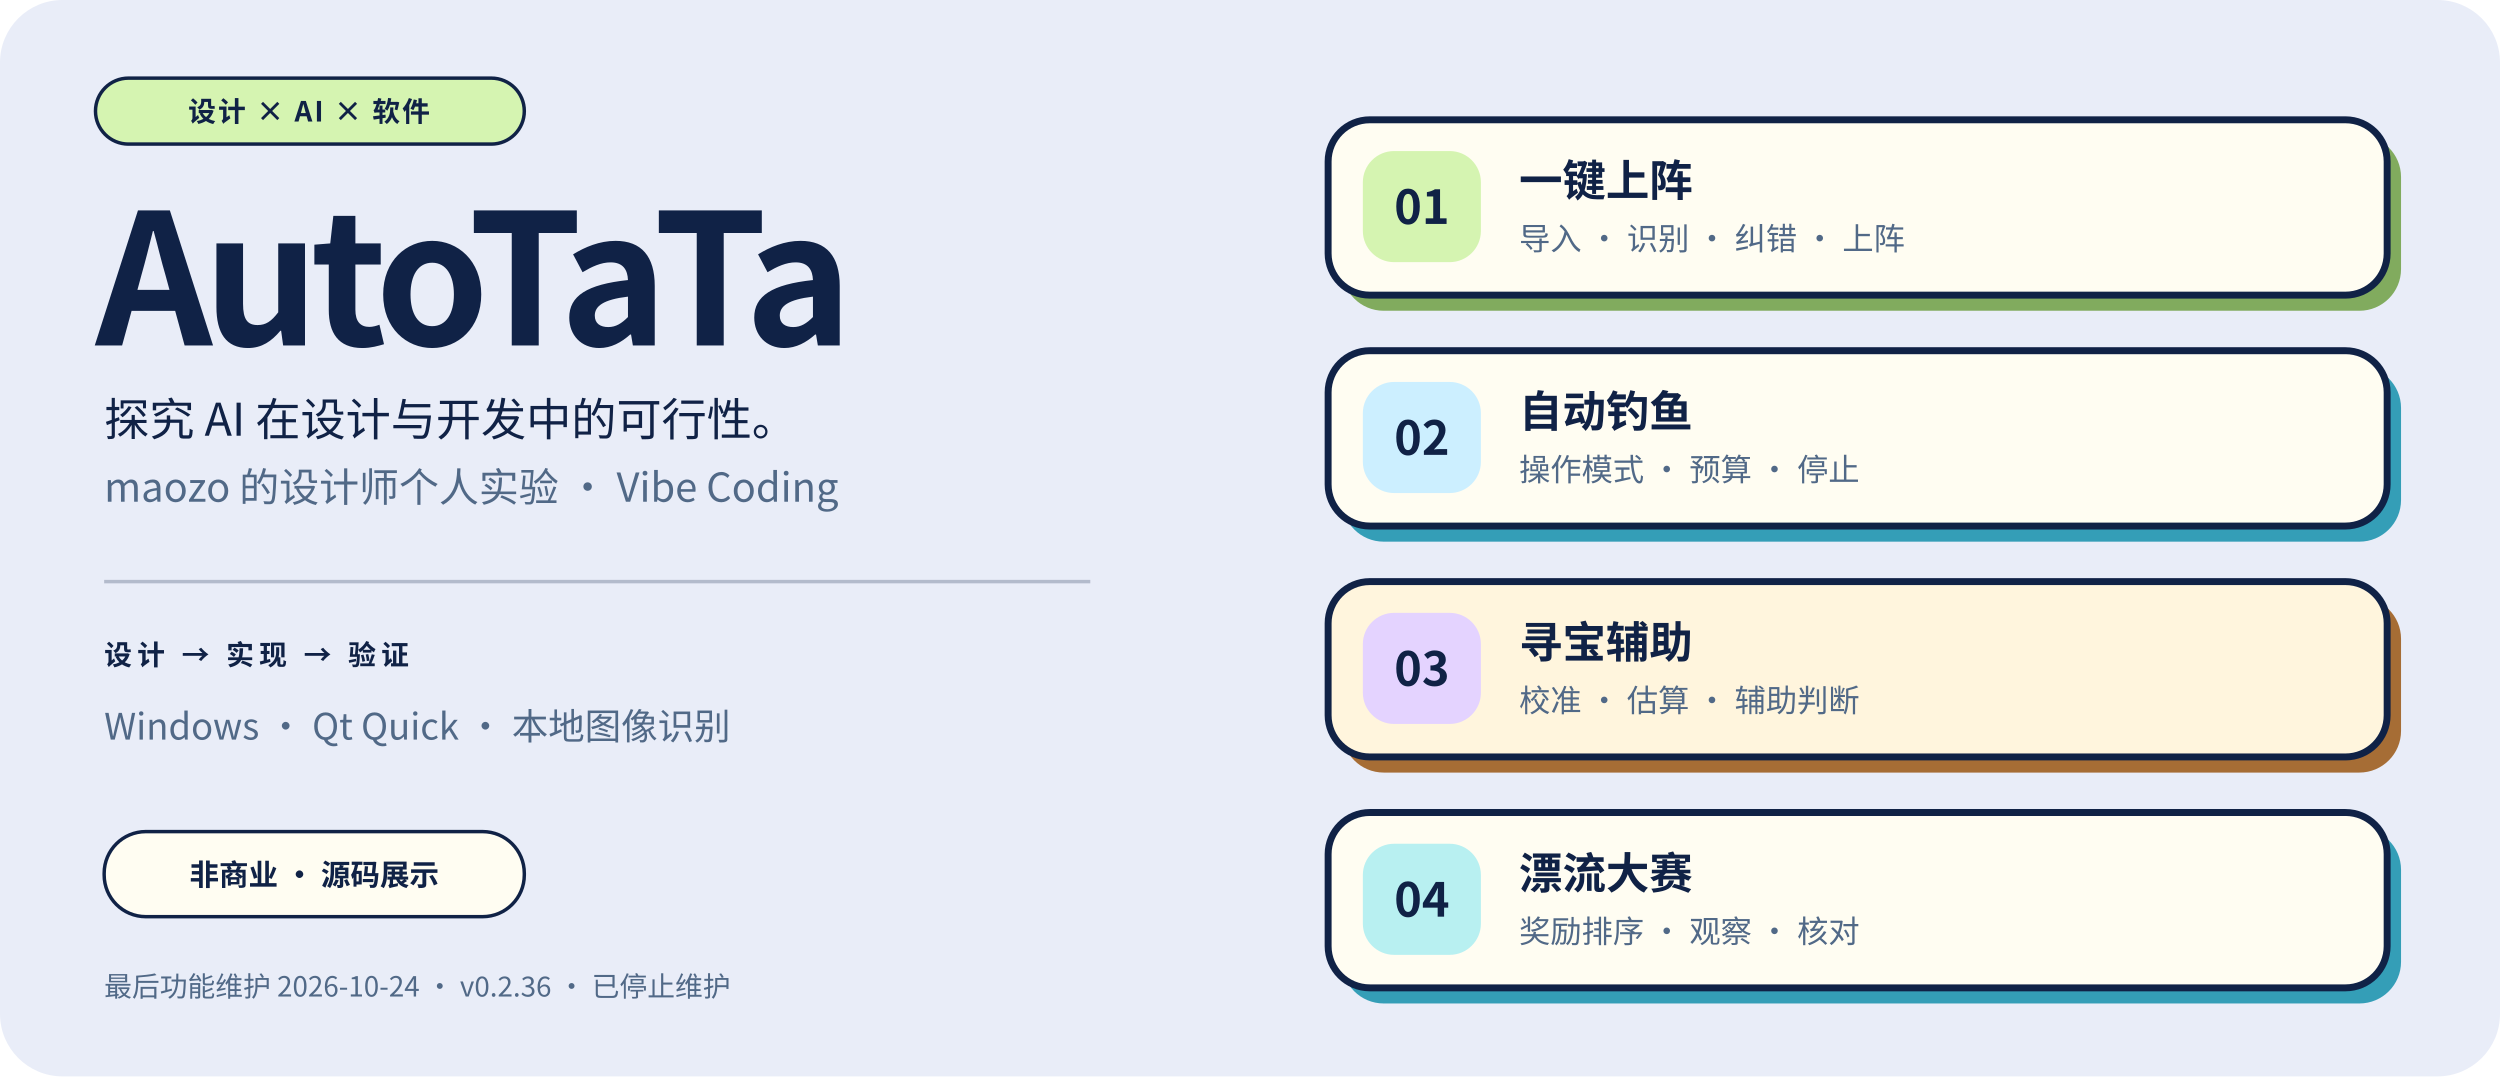
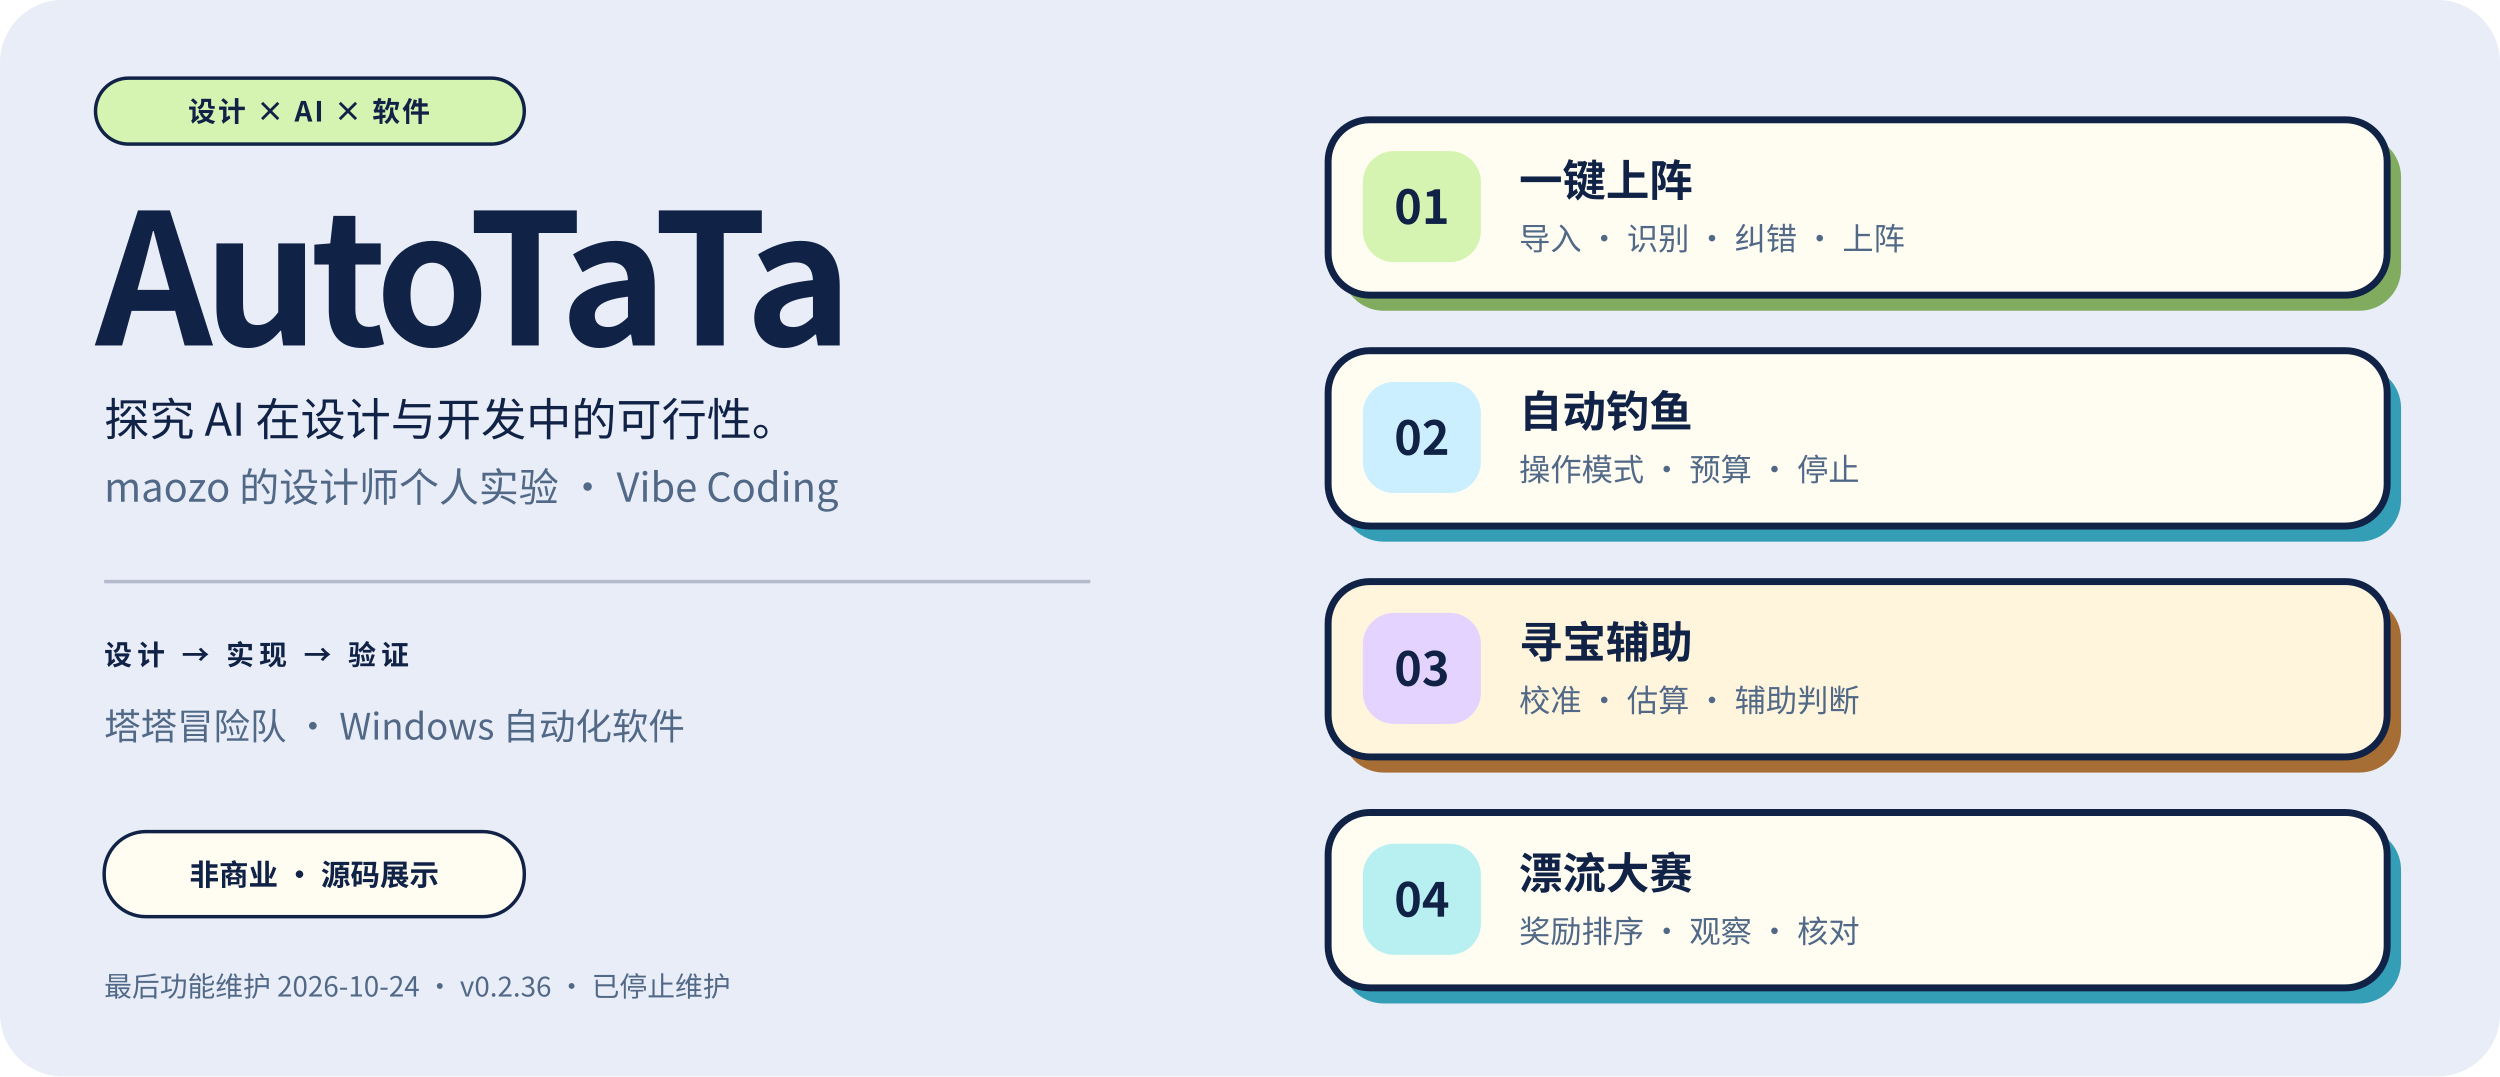
<svg xmlns="http://www.w3.org/2000/svg" width="1440" height="620" viewBox="0 0 1440 620" role="img" aria-labelledby="title desc">
  <rect width="1440" height="620" rx="36" fill="#e9edf8" />
  <g font-family="Microsoft YaHei,Noto Sans CJK SC,Segoe UI,Arial,sans-serif" fill="#102246">
    <rect x="55" y="45" width="247" height="38" rx="19" fill="#d5f4b1" stroke="#102246" stroke-width="2" />
    <text x="178" y="70" text-anchor="middle" font-size="16" font-weight="700" letter-spacing="1.2">设计 × AI × 软件</text>
    <text x="55" y="199" font-size="105" font-weight="850" letter-spacing="-5">AutoTaTa</text>
    <text x="60" y="251" font-size="26">探究 AI 在设计与开发中的可行性。</text>
    <text x="60" y="289" font-size="23" fill="#516987">maozo 的设计师个人实验 · Vibe Coding</text>
    <path d="M60 335H628" stroke="#102246" stroke-width="2" opacity=".25" />
    <text x="60" y="383" font-size="16" font-weight="700" letter-spacing="3">设计 → 实现 → 验证</text>
-     <text x="60" y="426" font-size="21" fill="#516987">Windows · Qt Quick · 本地图像识别</text>
+     <text x="60" y="426" font-size="21" fill="#516987">塔塔冒险队 · Windows 自动化软件</text>
    <rect x="60" y="479" width="242" height="49" rx="24" fill="#fffdf2" stroke="#102246" stroke-width="2" />
    <text x="181" y="510" text-anchor="middle" font-size="17" font-weight="700">非商业 · 源码展示</text>
    <text x="60" y="574" font-size="16" fill="#516987">最后功能维护 2026-10-24 · v0.2.36 · 已停止维护</text>
    <g transform="translate(765 69)">
      <rect x="8" y="9" width="610" height="101" rx="24" fill="#81ab5e" />
      <rect width="610" height="101" rx="24" fill="#fffdf2" stroke="#102246" stroke-width="4" />
      <rect x="20" y="18" width="68" height="64" rx="18" fill="#d5f4b1" />
      <text x="54" y="60" text-anchor="middle" font-size="27" font-weight="750">01</text>
      <text x="110" y="44" font-size="25" font-weight="700">一键上阵</text>
      <text x="110" y="75" font-size="18" fill="#516987">导入 · 识别 · 纠错 · 上阵</text>
      <rect x="8" y="142" width="610" height="101" rx="24" fill="#349eb7" />
      <rect y="133" width="610" height="101" rx="24" fill="#fffdf2" stroke="#102246" stroke-width="4" />
      <rect x="20" y="151" width="68" height="64" rx="18" fill="#ccefff" />
      <text x="54" y="193" text-anchor="middle" font-size="27" font-weight="750">02</text>
      <text x="110" y="177" font-size="25" font-weight="700">自动钓鱼</text>
      <text x="110" y="208" font-size="18" fill="#516987">操作模式 · 预算 · 停止</text>
      <rect x="8" y="275" width="610" height="101" rx="24" fill="#a66d35" />
      <rect y="266" width="610" height="101" rx="24" fill="#fff5dd" stroke="#102246" stroke-width="4" />
      <rect x="20" y="284" width="68" height="64" rx="18" fill="#e4d3ff" />
      <text x="54" y="326" text-anchor="middle" font-size="27" font-weight="750">03</text>
      <text x="110" y="310" font-size="25" font-weight="700">寻宝辅助</text>
      <text x="110" y="341" font-size="18" fill="#516987">校准 · 估算 · 辅助判断</text>
      <rect x="8" y="408" width="610" height="101" rx="24" fill="#349eb7" />
      <rect y="399" width="610" height="101" rx="24" fill="#fffdf2" stroke="#102246" stroke-width="4" />
      <rect x="20" y="417" width="68" height="64" rx="18" fill="#b8f0f1" />
      <text x="54" y="459" text-anchor="middle" font-size="27" font-weight="750">04</text>
      <text x="110" y="443" font-size="25" font-weight="700">漂流大赛</text>
      <text x="110" y="474" font-size="18" fill="#516987">奖励排序 · 观察 · 核对</text>
    </g>
  </g>
</svg>
